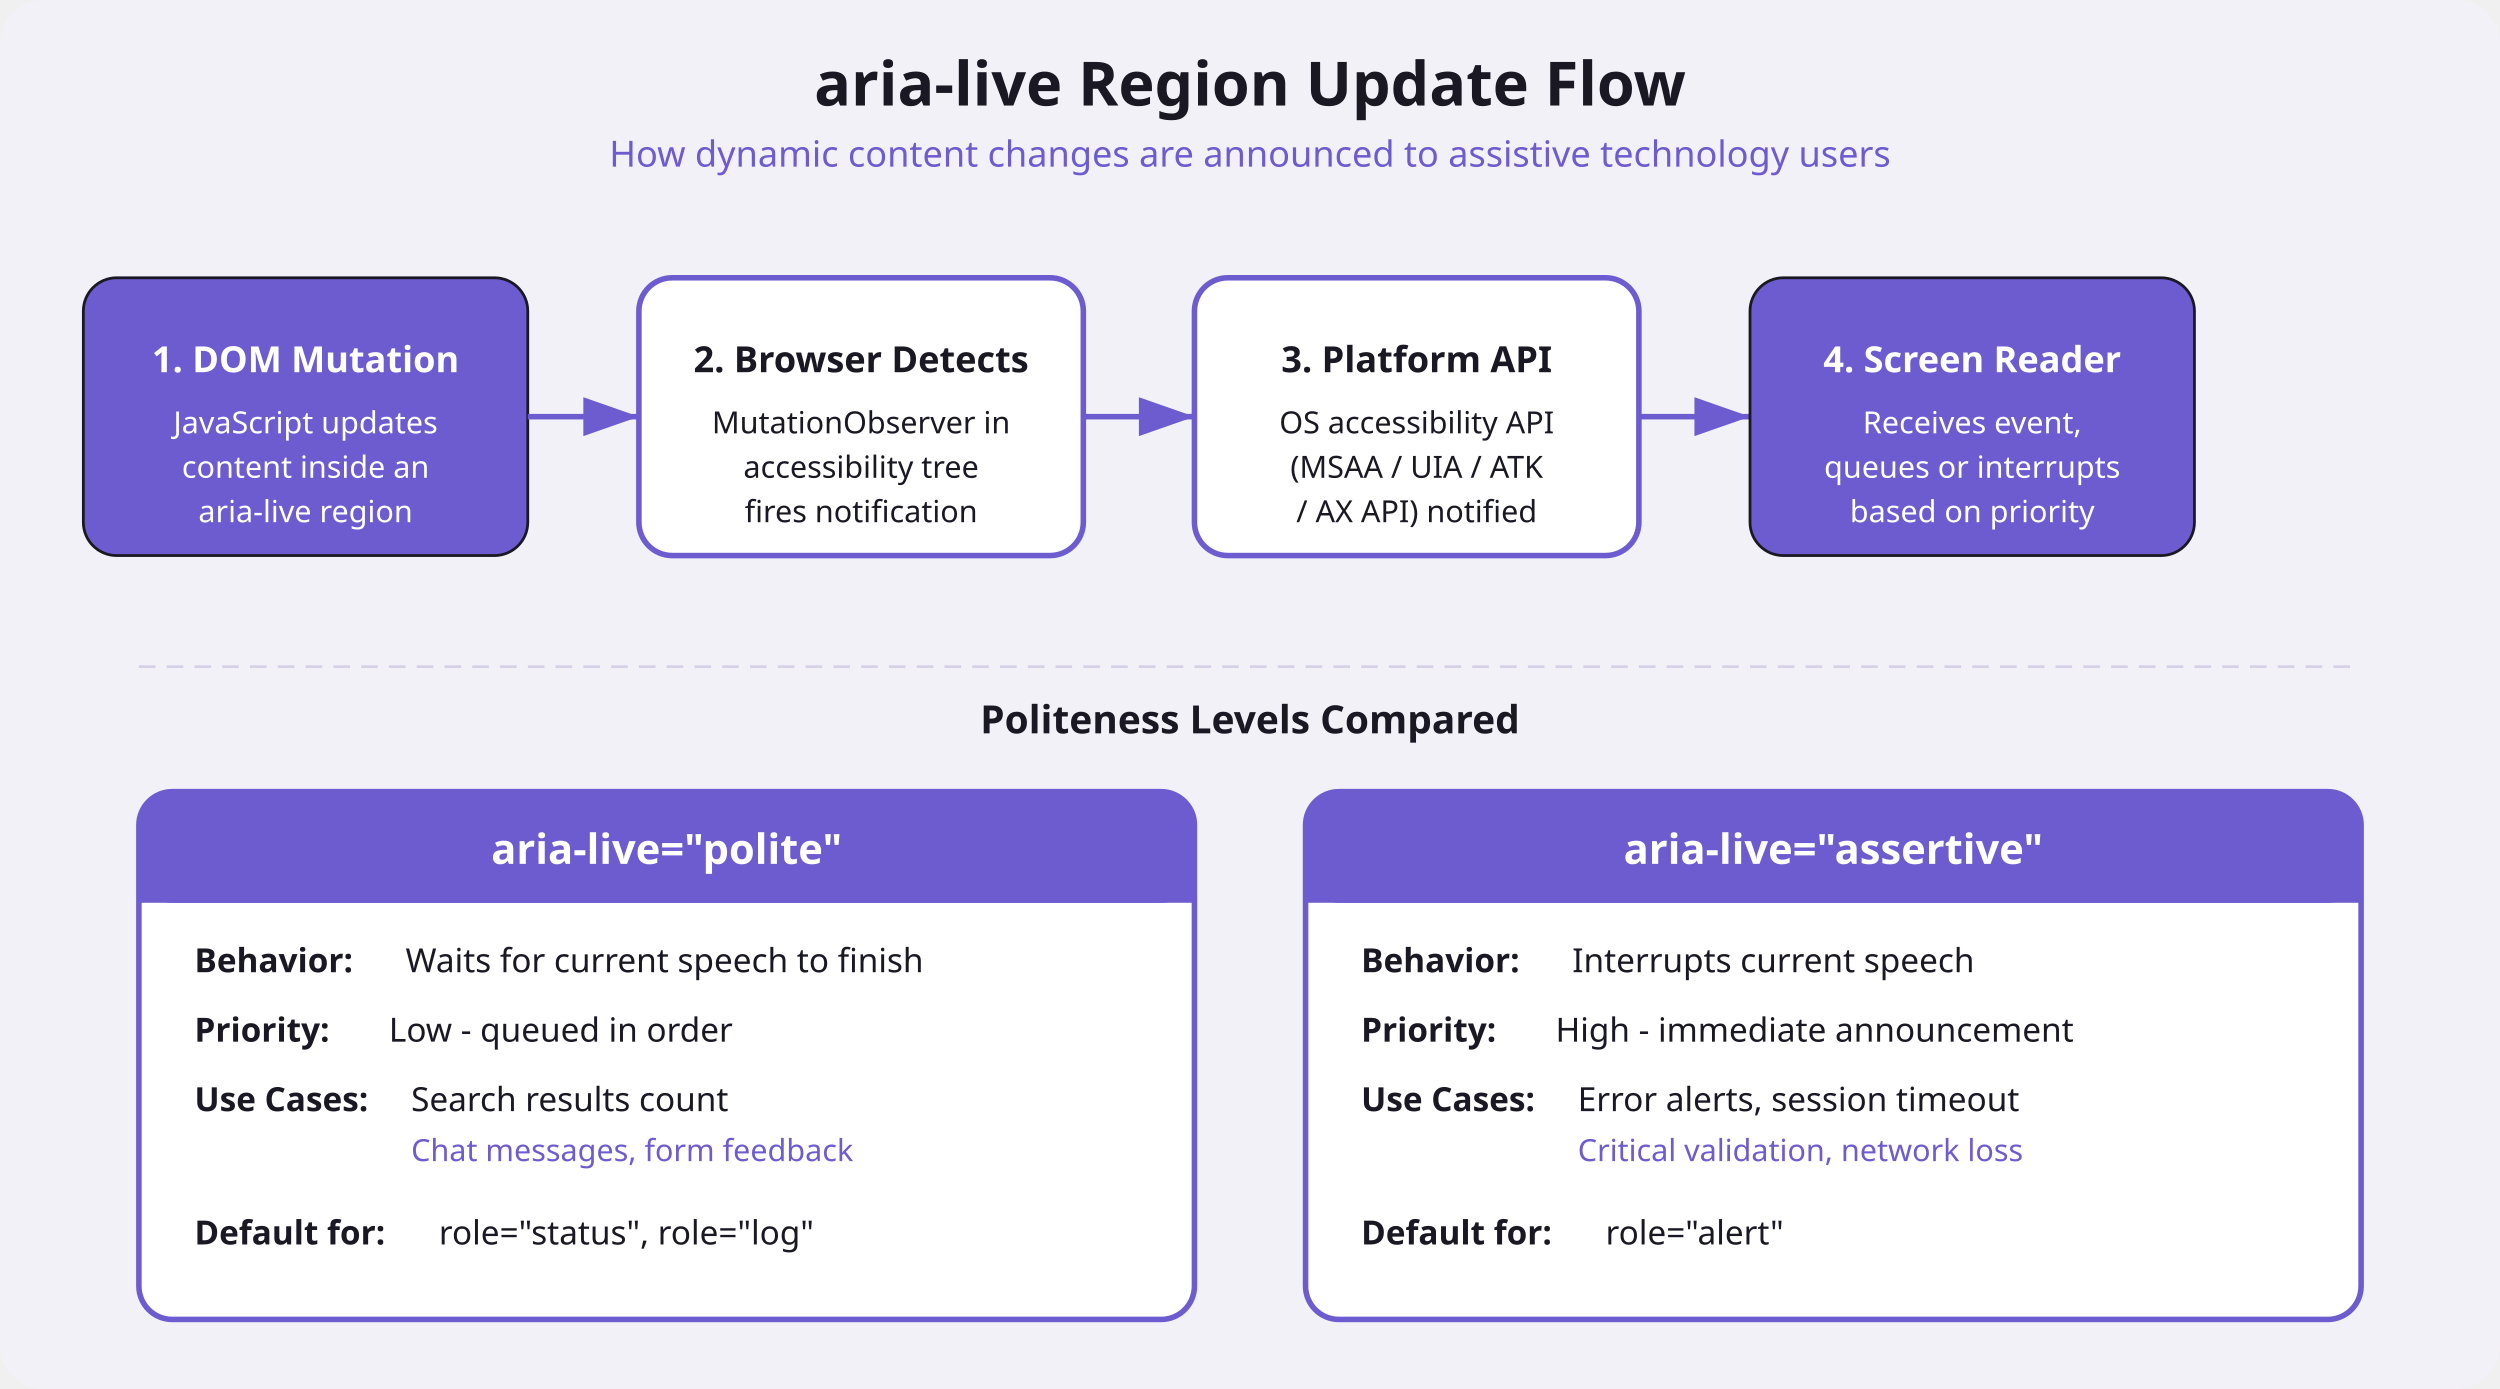
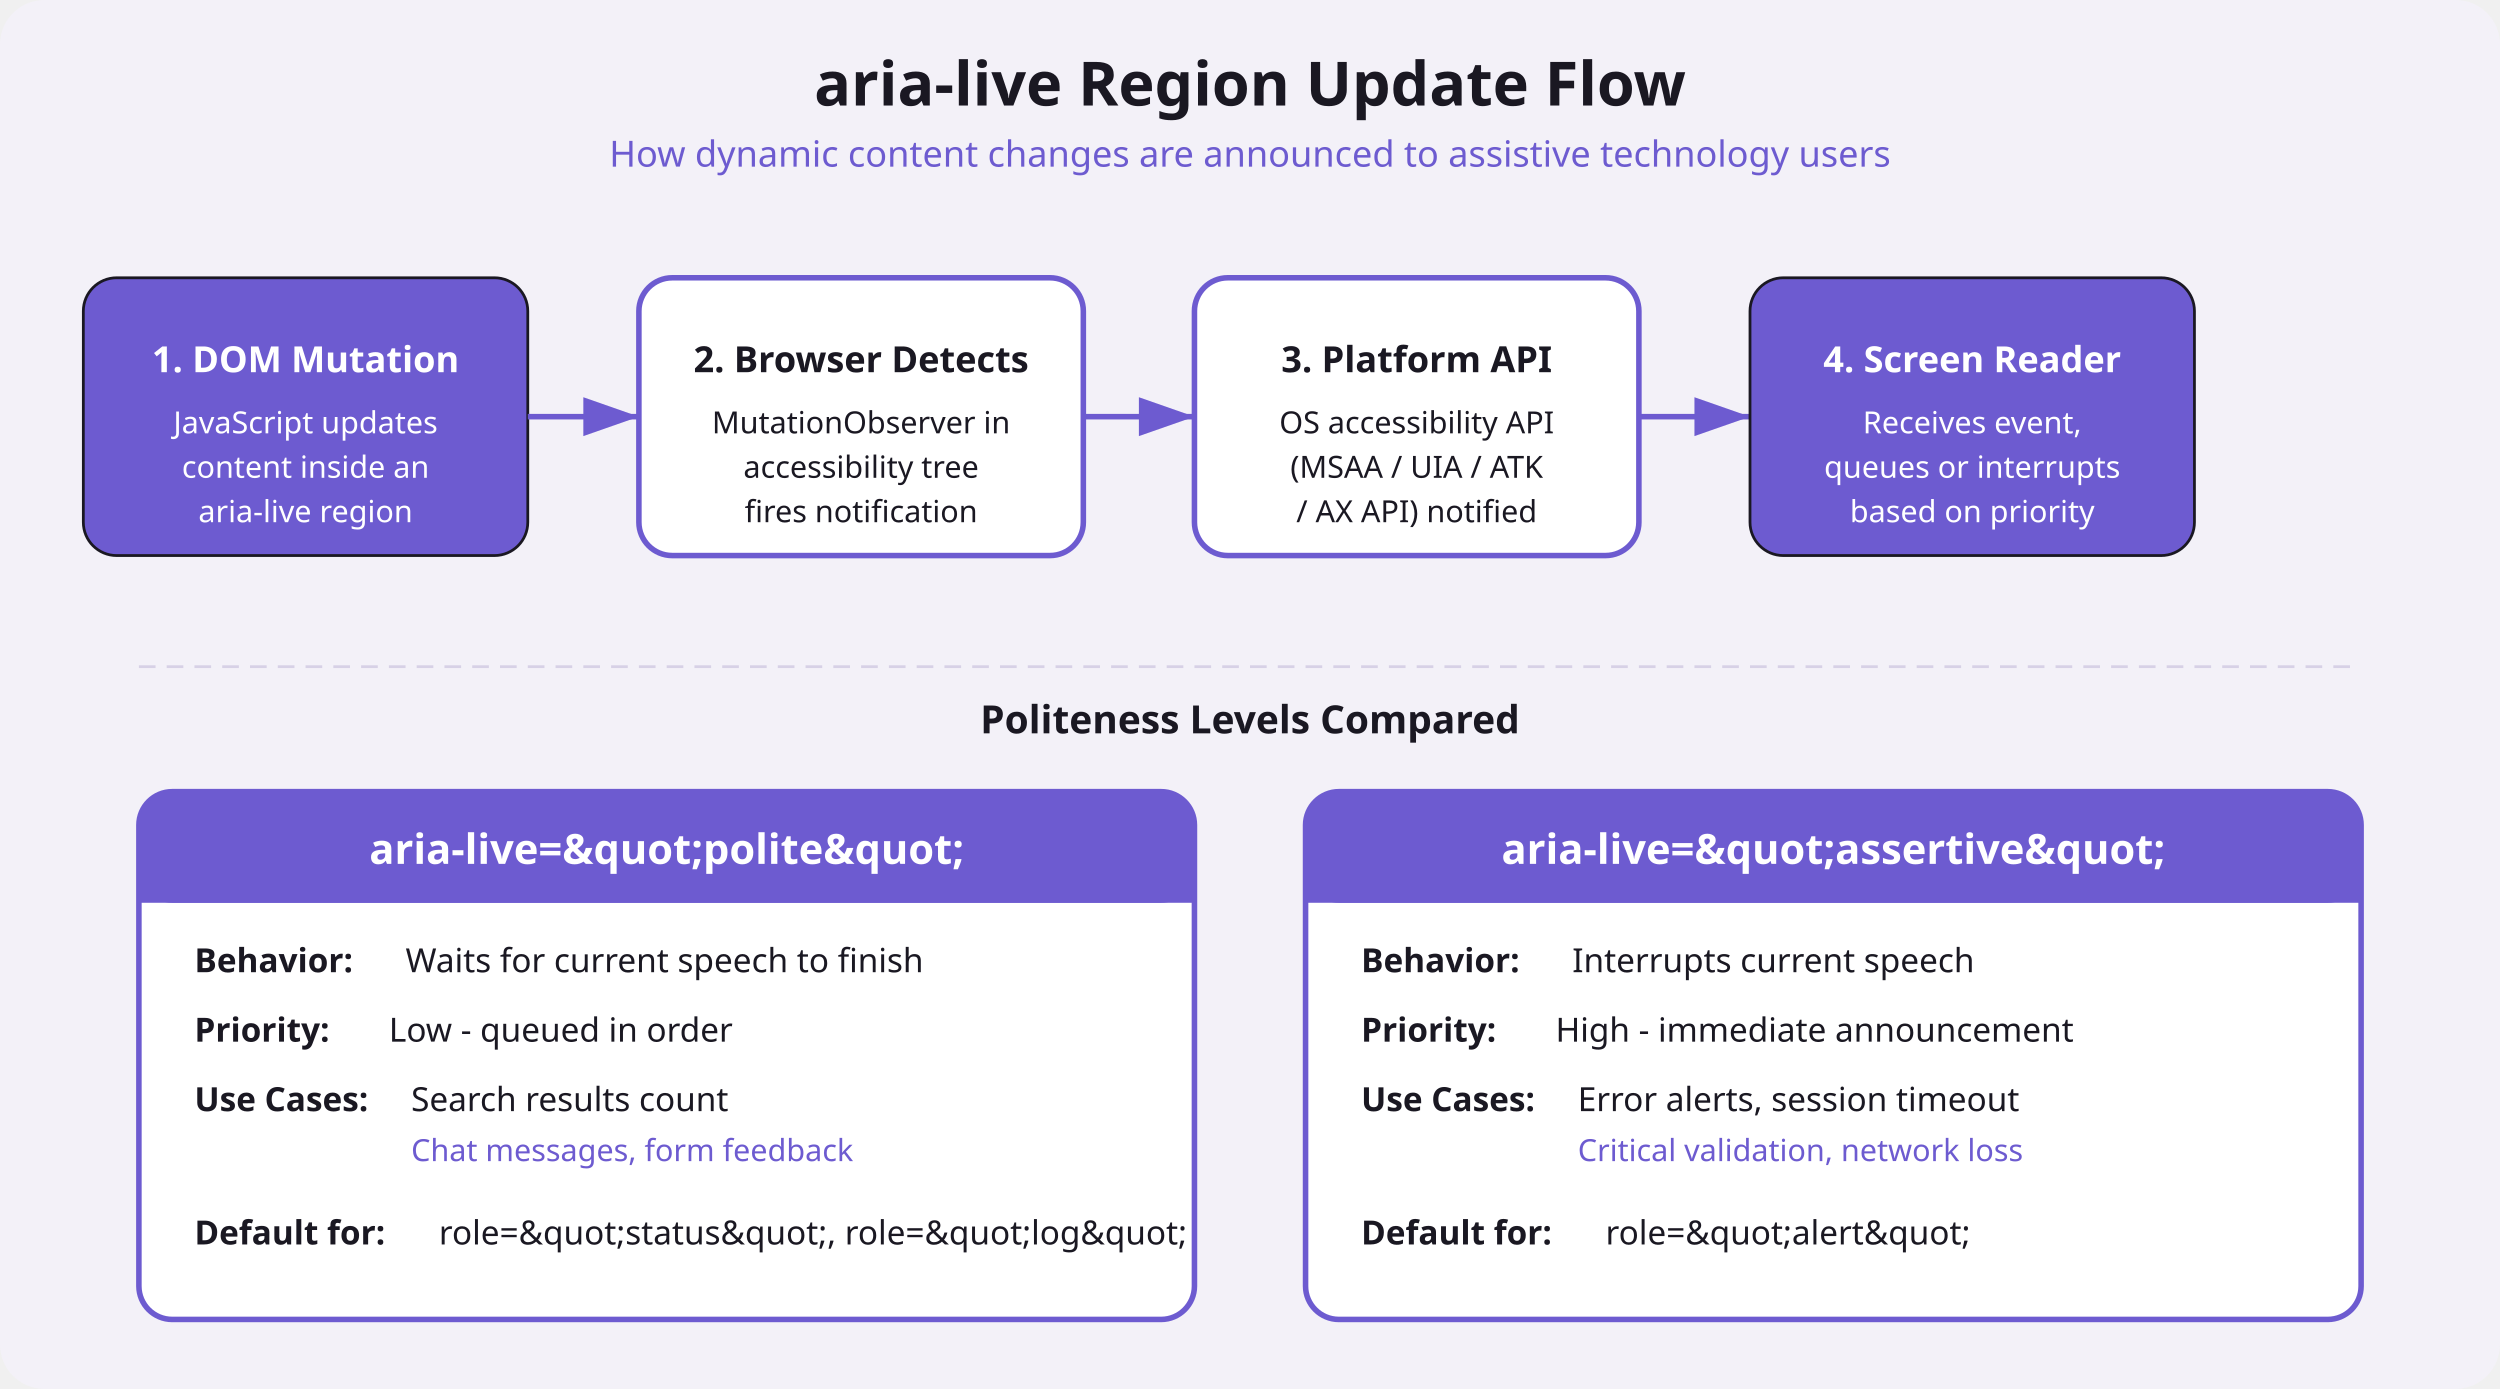
<svg xmlns="http://www.w3.org/2000/svg" width="900" height="500" viewBox="0 0 900 500" role="img" aria-label="aria-live region update flow showing how polite and assertive announcements reach screen readers">
  <rect width="900" height="500" rx="16" fill="#f3f1f8" />
  <text x="450" y="38" fill="#1a1822" font-family="system-ui, sans-serif" font-size="22" font-weight="700" text-anchor="middle">aria-live Region Update Flow</text>
  <text x="450" y="60" fill="#6d5bd0" font-family="system-ui, sans-serif" font-size="13" text-anchor="middle">How dynamic content changes are announced to assistive technology users</text>
  <rect x="30" y="100" width="160" height="100" rx="12" fill="#6d5bd0" stroke="#1a1822" stroke-width="1" />
  <text x="110" y="134" fill="#ffffff" font-family="system-ui, sans-serif" font-size="13" font-weight="700" text-anchor="middle">1. DOM Mutation</text>
  <text x="110" y="156" fill="#ffffff" font-family="system-ui, sans-serif" font-size="11" text-anchor="middle">JavaScript updates</text>
  <text x="110" y="172" fill="#ffffff" font-family="system-ui, sans-serif" font-size="11" text-anchor="middle">content inside an</text>
  <text x="110" y="188" fill="#ffffff" font-family="system-ui, sans-serif" font-size="11" text-anchor="middle">aria-live region</text>
  <line x1="190" y1="150" x2="230" y2="150" stroke="#6d5bd0" stroke-width="2" marker-end="url(#arrowhead)" />
  <rect x="230" y="100" width="160" height="100" rx="12" fill="#ffffff" stroke="#6d5bd0" stroke-width="2" />
  <text x="310" y="134" fill="#1a1822" font-family="system-ui, sans-serif" font-size="13" font-weight="700" text-anchor="middle">2. Browser Detects</text>
  <text x="310" y="156" fill="#1a1822" font-family="system-ui, sans-serif" font-size="11" text-anchor="middle">MutationObserver in</text>
  <text x="310" y="172" fill="#1a1822" font-family="system-ui, sans-serif" font-size="11" text-anchor="middle">accessibility tree</text>
  <text x="310" y="188" fill="#1a1822" font-family="system-ui, sans-serif" font-size="11" text-anchor="middle">fires notification</text>
  <line x1="390" y1="150" x2="430" y2="150" stroke="#6d5bd0" stroke-width="2" marker-end="url(#arrowhead)" />
  <rect x="430" y="100" width="160" height="100" rx="12" fill="#ffffff" stroke="#6d5bd0" stroke-width="2" />
  <text x="510" y="134" fill="#1a1822" font-family="system-ui, sans-serif" font-size="13" font-weight="700" text-anchor="middle">3. Platform API</text>
  <text x="510" y="156" fill="#1a1822" font-family="system-ui, sans-serif" font-size="11" text-anchor="middle">OS accessibility API</text>
  <text x="510" y="172" fill="#1a1822" font-family="system-ui, sans-serif" font-size="11" text-anchor="middle">(MSAA / UIA / ATK</text>
  <text x="510" y="188" fill="#1a1822" font-family="system-ui, sans-serif" font-size="11" text-anchor="middle">/ AX API) notified</text>
  <line x1="590" y1="150" x2="630" y2="150" stroke="#6d5bd0" stroke-width="2" marker-end="url(#arrowhead)" />
  <rect x="630" y="100" width="160" height="100" rx="12" fill="#6d5bd0" stroke="#1a1822" stroke-width="1" />
  <text x="710" y="134" fill="#ffffff" font-family="system-ui, sans-serif" font-size="13" font-weight="700" text-anchor="middle">4. Screen Reader</text>
  <text x="710" y="156" fill="#ffffff" font-family="system-ui, sans-serif" font-size="11" text-anchor="middle">Receives event,</text>
  <text x="710" y="172" fill="#ffffff" font-family="system-ui, sans-serif" font-size="11" text-anchor="middle">queues or interrupts</text>
  <text x="710" y="188" fill="#ffffff" font-family="system-ui, sans-serif" font-size="11" text-anchor="middle">based on priority</text>
  <line x1="50" y1="240" x2="850" y2="240" stroke="#d7d1e6" stroke-width="1" stroke-dasharray="6,4" />
  <text x="450" y="264" fill="#1a1822" font-family="system-ui, sans-serif" font-size="14" font-weight="700" text-anchor="middle">Politeness Levels Compared</text>
  <rect x="50" y="285" width="380" height="190" rx="12" fill="#ffffff" stroke="#6d5bd0" stroke-width="2" />
  <rect x="50" y="285" width="380" height="40" rx="12" fill="#6d5bd0" />
  <rect x="50" y="305" width="380" height="20" fill="#6d5bd0" />
-   <text x="240" y="311" fill="#ffffff" font-family="system-ui, sans-serif" font-size="15" font-weight="700" text-anchor="middle">aria-live="polite"</text>
+   <text x="240" y="311" fill="#ffffff" font-family="system-ui, sans-serif" font-size="15" font-weight="700" text-anchor="middle">aria-live=&amp;quot;polite&amp;quot;</text>
  <text x="70" y="350" fill="#1a1822" font-family="system-ui, sans-serif" font-size="12" font-weight="600">Behavior:</text>
  <text x="146" y="350" fill="#1a1822" font-family="system-ui, sans-serif" font-size="12"> Waits for current speech to finish</text>
  <text x="70" y="375" fill="#1a1822" font-family="system-ui, sans-serif" font-size="12" font-weight="600">Priority:</text>
  <text x="140" y="375" fill="#1a1822" font-family="system-ui, sans-serif" font-size="12"> Low - queued in order</text>
  <text x="70" y="400" fill="#1a1822" font-family="system-ui, sans-serif" font-size="12" font-weight="600">Use Cases:</text>
  <text x="148" y="400" fill="#1a1822" font-family="system-ui, sans-serif" font-size="12"> Search results count</text>
  <text x="148" y="418" fill="#6d5bd0" font-family="system-ui, sans-serif" font-size="11"> Chat messages, form feedback</text>
  <text x="70" y="448" fill="#1a1822" font-family="system-ui, sans-serif" font-size="12" font-weight="600">Default for:</text>
-   <text x="158" y="448" fill="#1a1822" font-family="system-ui, sans-serif" font-size="12"> role="status", role="log"</text>
+   <text x="158" y="448" fill="#1a1822" font-family="system-ui, sans-serif" font-size="12"> role=&amp;quot;status&amp;quot;, role=&amp;quot;log&amp;quot;</text>
  <rect x="470" y="285" width="380" height="190" rx="12" fill="#ffffff" stroke="#6d5bd0" stroke-width="2" />
  <rect x="470" y="285" width="380" height="40" rx="12" fill="#6d5bd0" />
  <rect x="470" y="305" width="380" height="20" fill="#6d5bd0" />
-   <text x="660" y="311" fill="#ffffff" font-family="system-ui, sans-serif" font-size="15" font-weight="700" text-anchor="middle">aria-live="assertive"</text>
+   <text x="660" y="311" fill="#ffffff" font-family="system-ui, sans-serif" font-size="15" font-weight="700" text-anchor="middle">aria-live=&amp;quot;assertive&amp;quot;</text>
  <text x="490" y="350" fill="#1a1822" font-family="system-ui, sans-serif" font-size="12" font-weight="600">Behavior:</text>
  <text x="566" y="350" fill="#1a1822" font-family="system-ui, sans-serif" font-size="12"> Interrupts current speech</text>
  <text x="490" y="375" fill="#1a1822" font-family="system-ui, sans-serif" font-size="12" font-weight="600">Priority:</text>
  <text x="560" y="375" fill="#1a1822" font-family="system-ui, sans-serif" font-size="12"> High - immediate announcement</text>
  <text x="490" y="400" fill="#1a1822" font-family="system-ui, sans-serif" font-size="12" font-weight="600">Use Cases:</text>
  <text x="568" y="400" fill="#1a1822" font-family="system-ui, sans-serif" font-size="12"> Error alerts, session timeout</text>
  <text x="568" y="418" fill="#6d5bd0" font-family="system-ui, sans-serif" font-size="11"> Critical validation, network loss</text>
  <text x="490" y="448" fill="#1a1822" font-family="system-ui, sans-serif" font-size="12" font-weight="600">Default for:</text>
-   <text x="578" y="448" fill="#1a1822" font-family="system-ui, sans-serif" font-size="12"> role="alert"</text>
+   <text x="578" y="448" fill="#1a1822" font-family="system-ui, sans-serif" font-size="12"> role=&amp;quot;alert&amp;quot;</text>
  <defs>
    <marker id="arrowhead" markerWidth="10" markerHeight="7" refX="10" refY="3.5" orient="auto">
      <polygon points="0 0, 10 3.5, 0 7" fill="#6d5bd0" />
    </marker>
  </defs>
</svg>
